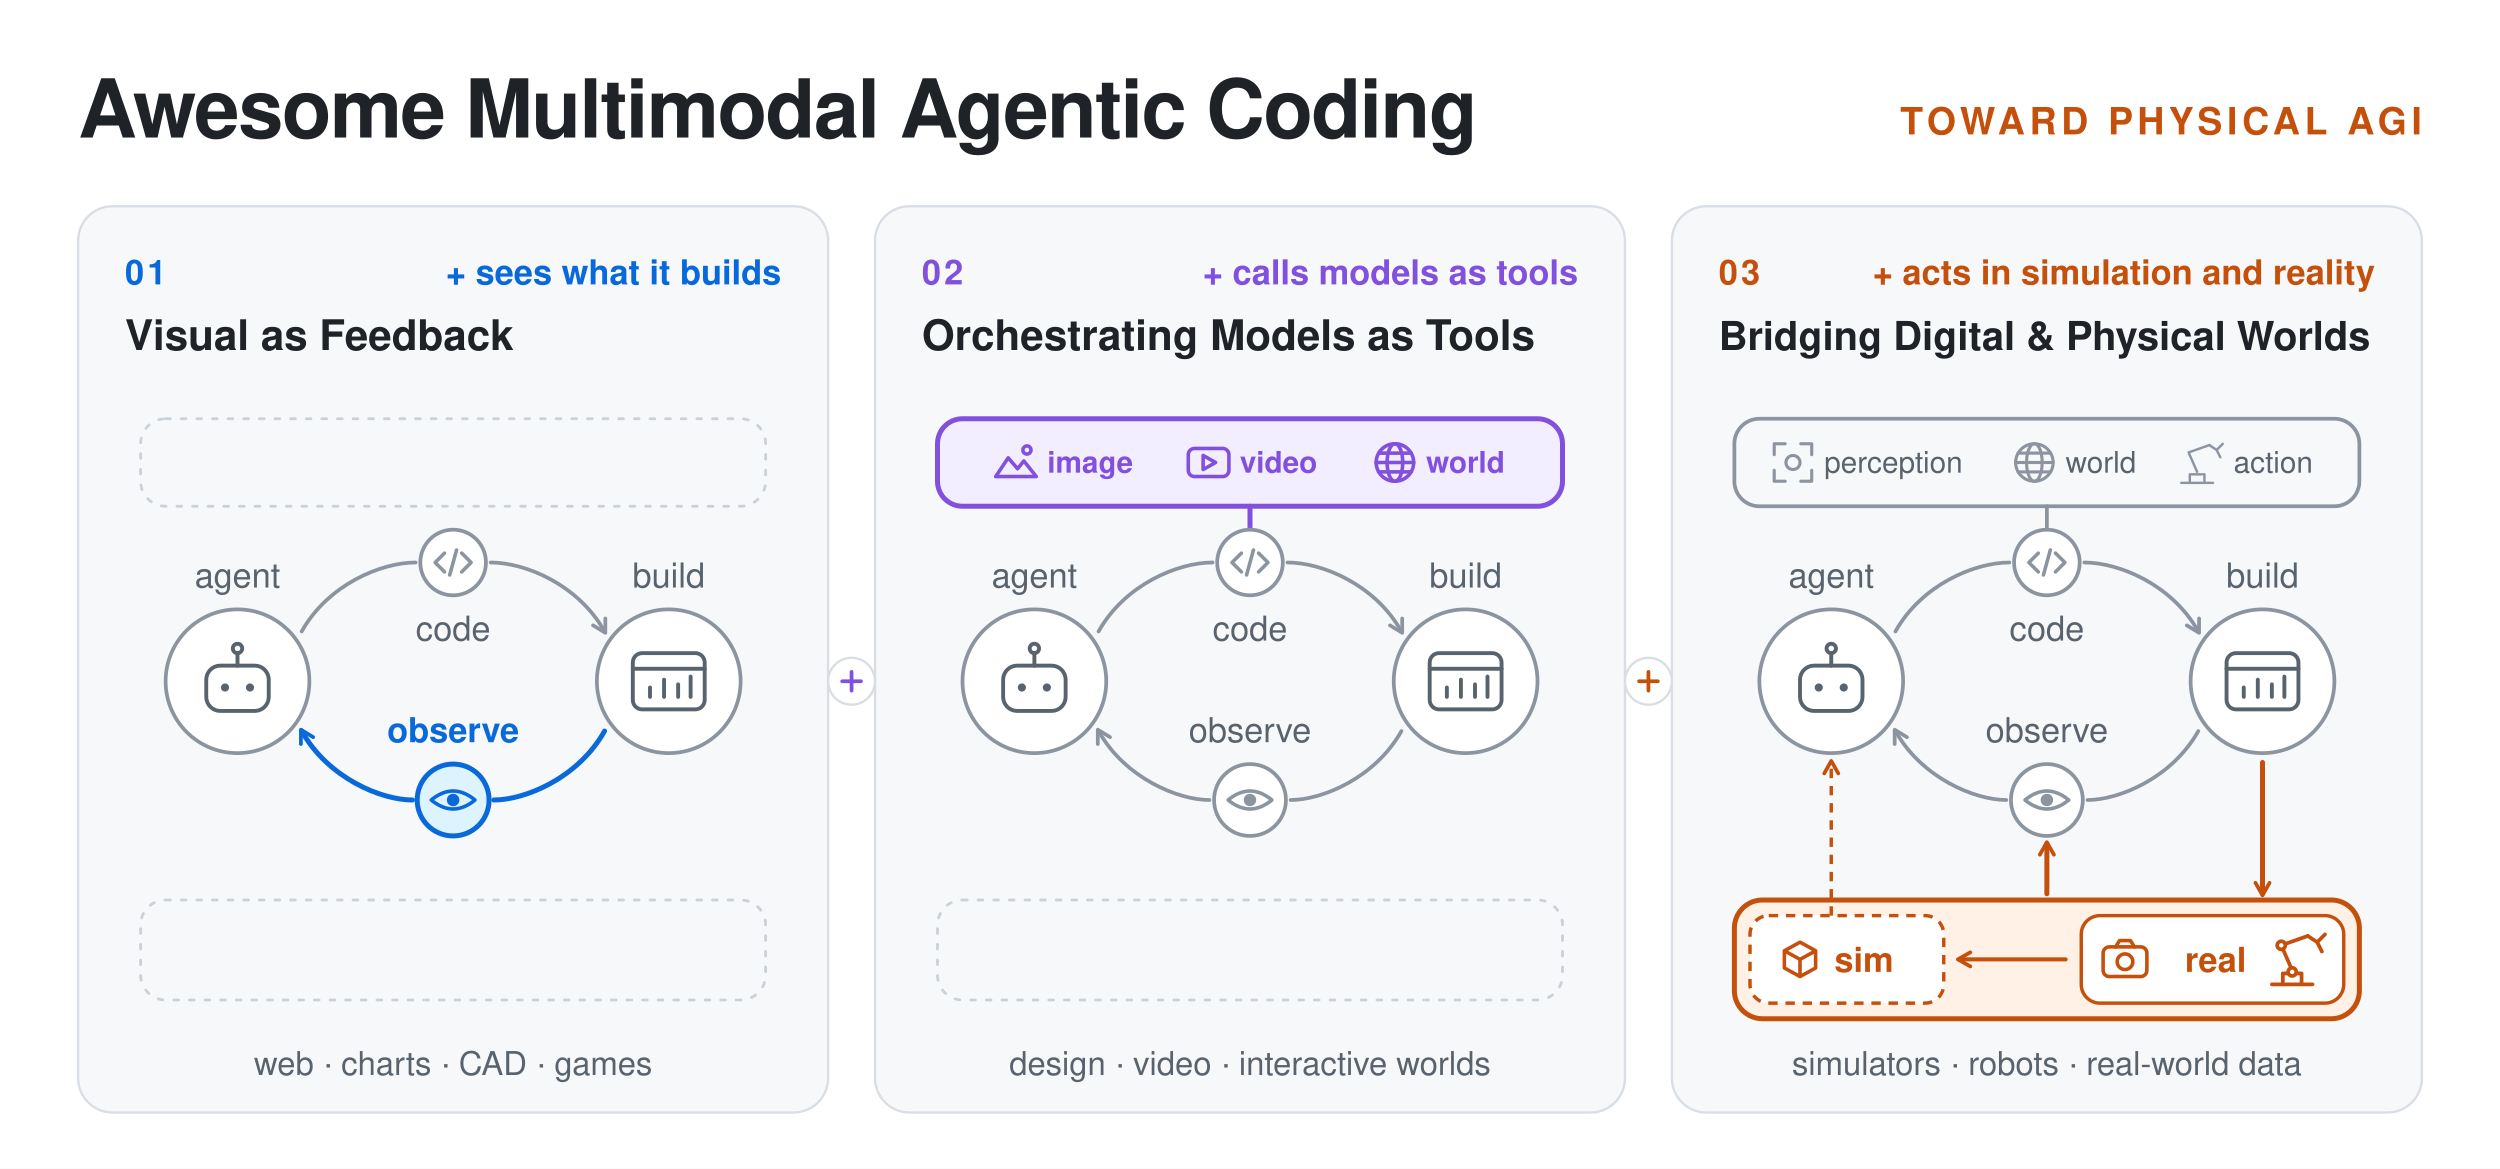
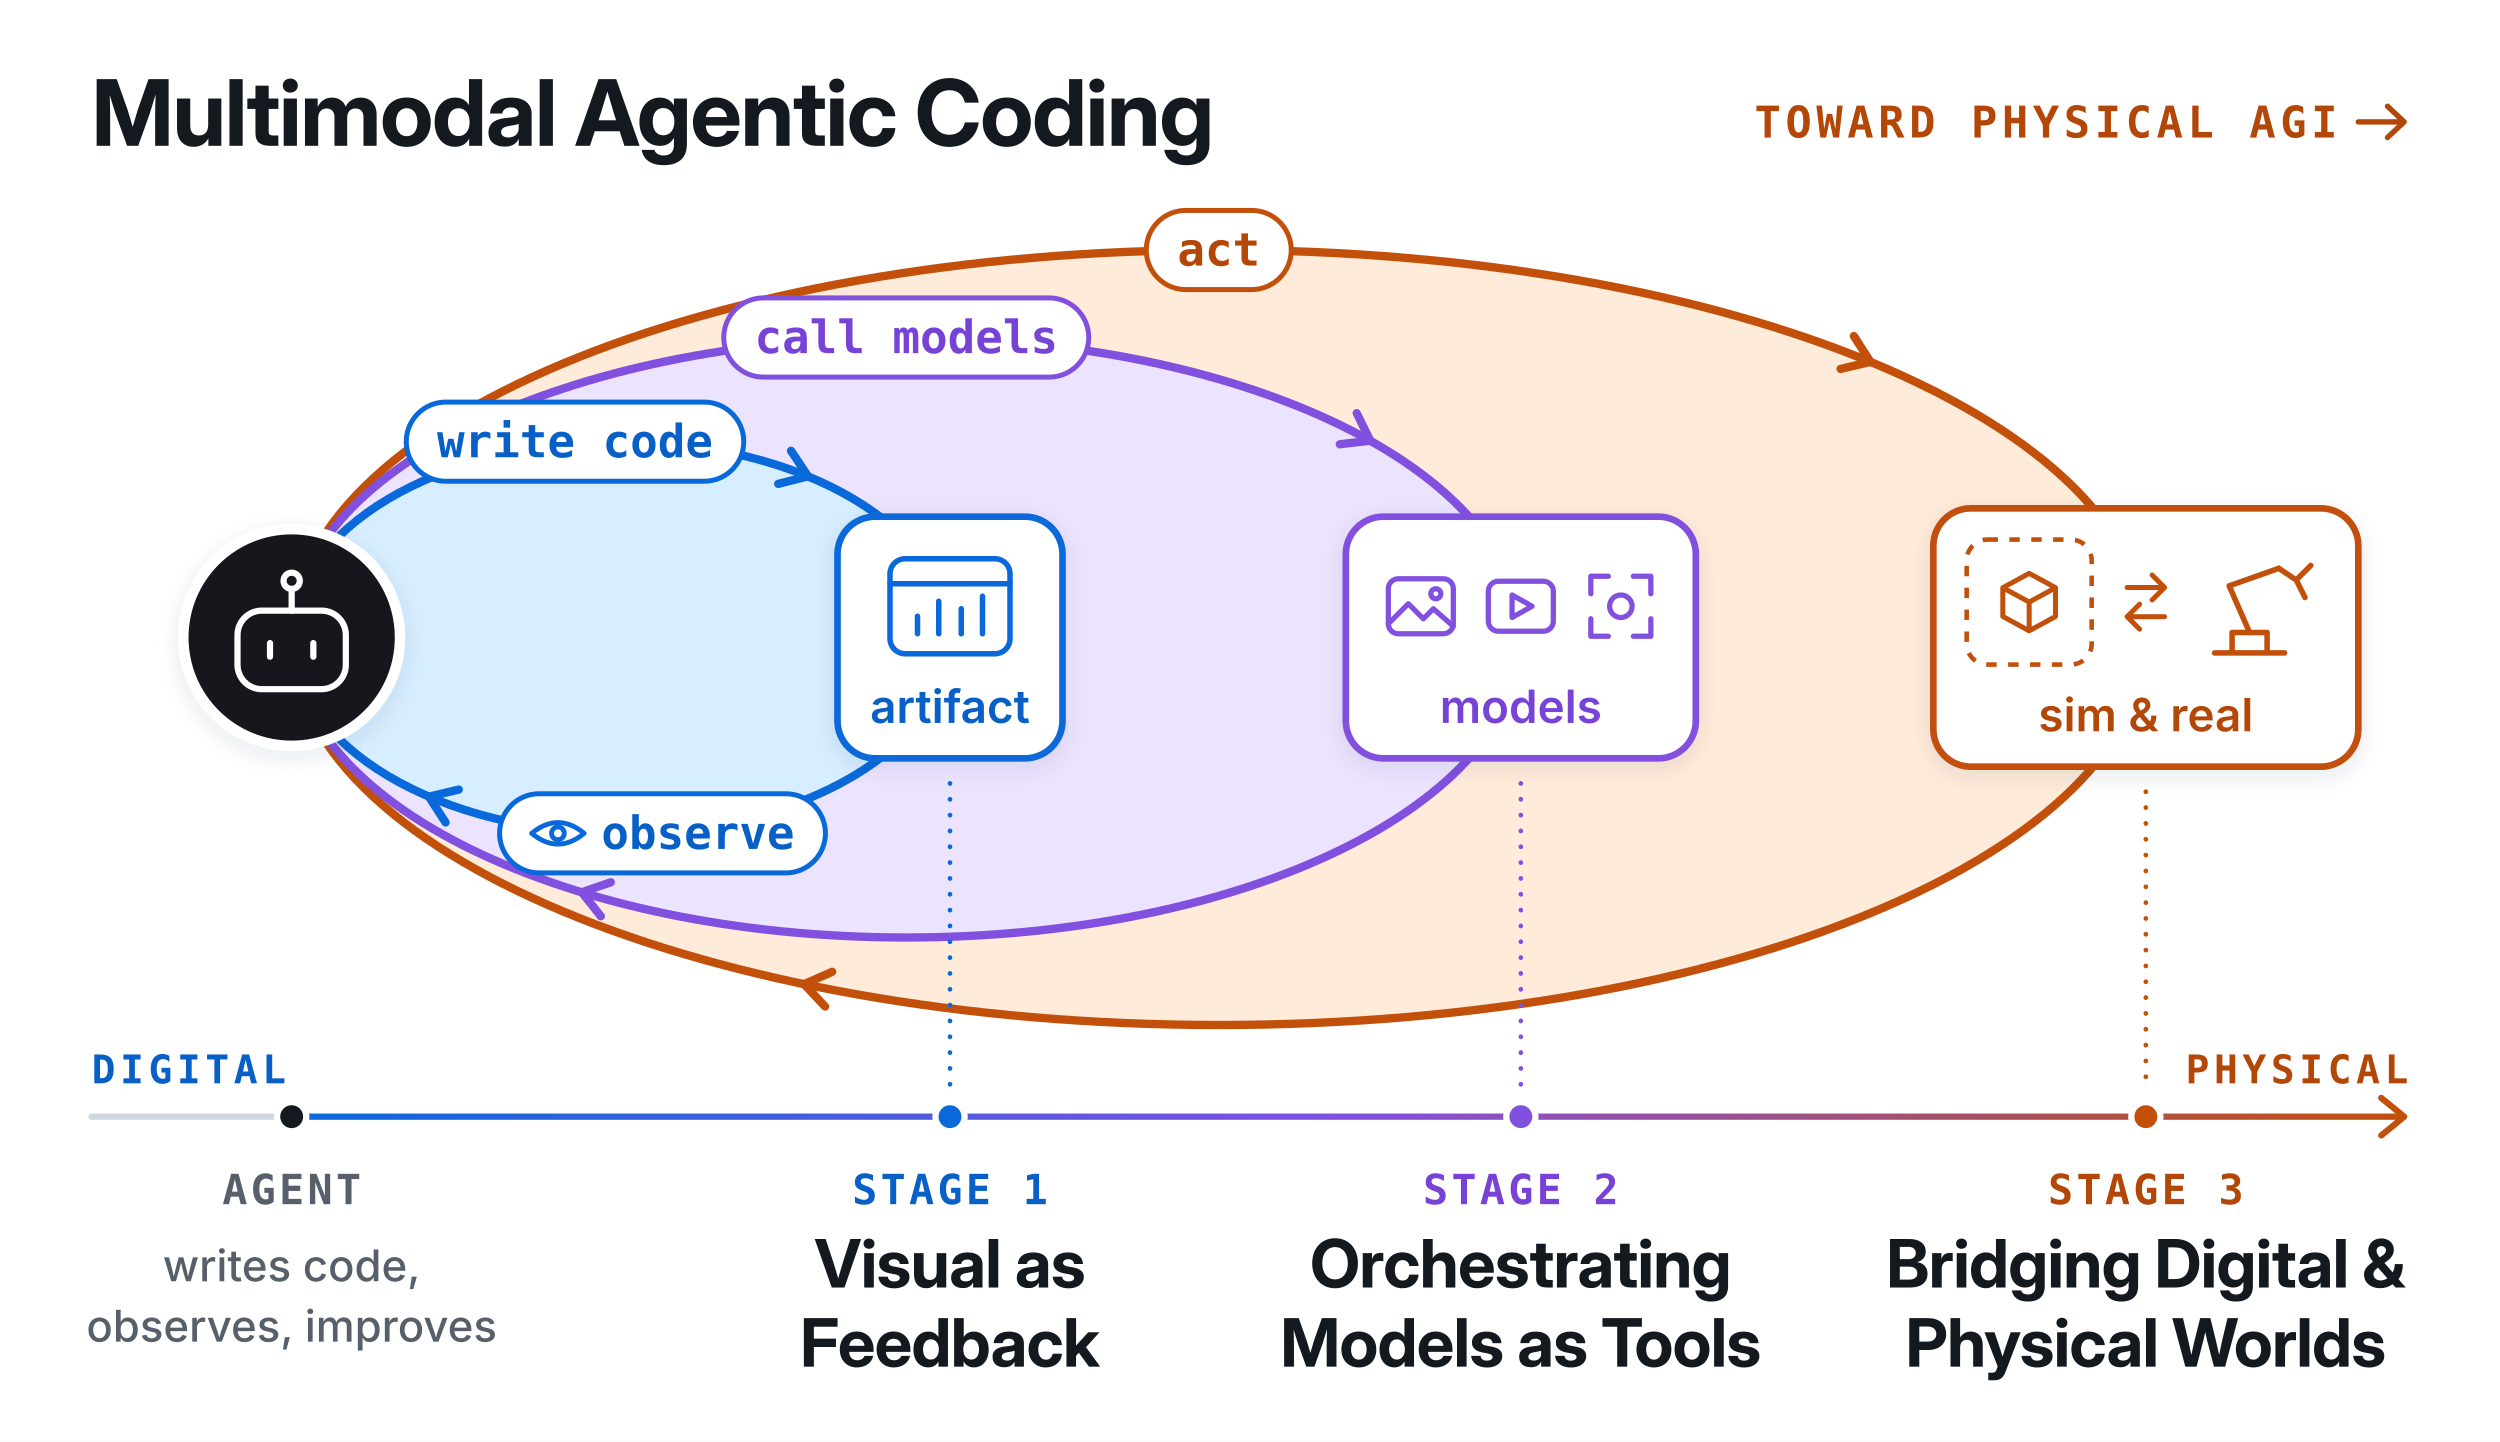
- <svg xmlns="http://www.w3.org/2000/svg" viewBox="0 0 1600 748" width="1600" height="748" role="img" aria-label="Awesome Multimodal Agentic Coding: three cumulative stages — visual as feedback, orchestrating models as tools, bridging digital and physical worlds">
+ <svg xmlns="http://www.w3.org/2000/svg" viewBox="0 0 1200 692" width="1200" height="692" role="img" aria-label="Multimodal agentic coding: one agent loop that grows through three stages, from the digital world to the physical world">
  <defs>
-     <marker id="ah-n" viewBox="0 0 12 12" refX="9" refY="6" markerWidth="12" markerHeight="12" markerUnits="userSpaceOnUse" orient="auto-start-reverse">
-       <path d="M2 1.5 L10 6 L2 10.5" fill="none" stroke="#8C959F" stroke-width="2.4" stroke-linecap="round" stroke-linejoin="round" />
-     </marker>
-     <marker id="ah-0" viewBox="0 0 12 12" refX="9" refY="6" markerWidth="12" markerHeight="12" markerUnits="userSpaceOnUse" orient="auto-start-reverse">
-       <path d="M2 1.5 L10 6 L2 10.5" fill="none" stroke="#0969DA" stroke-width="2.4" stroke-linecap="round" stroke-linejoin="round" />
-     </marker>
-     <marker id="ah-1" viewBox="0 0 12 12" refX="9" refY="6" markerWidth="12" markerHeight="12" markerUnits="userSpaceOnUse" orient="auto-start-reverse">
-       <path d="M2 1.5 L10 6 L2 10.5" fill="none" stroke="#8250DF" stroke-width="2.4" stroke-linecap="round" stroke-linejoin="round" />
-     </marker>
-     <marker id="ah-2" viewBox="0 0 12 12" refX="9" refY="6" markerWidth="12" markerHeight="12" markerUnits="userSpaceOnUse" orient="auto-start-reverse">
-       <path d="M2 1.5 L10 6 L2 10.5" fill="none" stroke="#C4500B" stroke-width="2.4" stroke-linecap="round" stroke-linejoin="round" />
-     </marker>
+     <linearGradient id="axis" gradientUnits="userSpaceOnUse" x1="140" x2="1156">
+       <stop offset="0" stop-color="#0969DA" />
+       <stop offset="0.5" stop-color="#8250DF" />
+       <stop offset="1" stop-color="#C2500A" />
+     </linearGradient>
+     <filter id="lift" x="-30%" y="-30%" width="160%" height="180%">
+       <feDropShadow dx="0" dy="3" stdDeviation="5" flood-color="#1B2A4A" flood-opacity="0.1" />
+     </filter>
  </defs>
-   <rect width="1600" height="748" fill="#FFFFFF" />
-   <text x="50" y="88" font-family="-apple-system, 'Segoe UI', Helvetica, Arial, sans-serif" font-size="52" font-weight="700" fill="#1F2328" letter-spacing="-1">Awesome Multimodal Agentic Coding</text>
-   <text x="1550" y="86" text-anchor="end" font-family="-apple-system, 'Segoe UI', Helvetica, Arial, sans-serif" font-size="24" font-weight="650" fill="#C4500B" letter-spacing="3">TOWARD PHYSICAL AGI</text>
-   <g transform="translate(50 132)">
-     <rect x="0" y="0" width="480" height="580" rx="22" fill="#F6F8FA" stroke="#D8DEE4" stroke-width="1.5" />
-     <text x="30" y="50" font-family="-apple-system, 'Segoe UI', Helvetica, Arial, sans-serif" font-size="22" font-weight="700" fill="#0969DA" letter-spacing="2">01</text>
-     <text x="450" y="50" text-anchor="end" font-family="-apple-system, 'Segoe UI', Helvetica, Arial, sans-serif" font-size="22" font-weight="600" fill="#0969DA">+ sees what it builds</text>
-     <text x="30" y="92" font-family="-apple-system, 'Segoe UI', Helvetica, Arial, sans-serif" font-size="27" font-weight="700" fill="#1F2328">Visual as Feedback</text>
-     <g transform="translate(0 -4)">
-       <rect x="40" y="140" width="400" height="56" rx="16" fill="none" stroke="#C9D1D9" stroke-width="1.8" stroke-dasharray="3 7" stroke-linecap="round" />
-       <rect x="40" y="448" width="400" height="64" rx="16" fill="none" stroke="#C9D1D9" stroke-width="1.8" stroke-dasharray="3 7" stroke-linecap="round" />
-       <path d="M143.08 276.118 C160 246 194 232 216 232" fill="none" stroke="#8C959F" stroke-width="2.4" stroke-linecap="round" stroke-linejoin="round" />
-       <path d="M264 232 C286 232 320 246 336.92 276.118" fill="none" stroke="#8C959F" stroke-width="2.4" stroke-linecap="round" stroke-linejoin="round" marker-end="url(#ah-n)" />
-       <g>
-         <path d="M336.92 339.882 C320 370 286 384 266 384" fill="none" stroke="#0969DA" stroke-width="3.2" stroke-linecap="round" stroke-linejoin="round" />
-         <path d="M214 384 C194 384 160 370 143.08 339.882" fill="none" stroke="#0969DA" stroke-width="3.2" stroke-linecap="round" stroke-linejoin="round" marker-end="url(#ah-0)" />
-         <circle cx="240" cy="384" r="23" fill="#DDF4FF" stroke="#0969DA" stroke-width="3.2" />
-         <g transform="translate(240 384)">
-           <path d="M-14 0 Q0 -11.5 14 0 Q0 11.5 -14 0 Z" fill="none" stroke="#0969DA" stroke-width="2.3" stroke-linecap="round" stroke-linejoin="round" />
-           <circle r="4" fill="#0969DA" />
-         </g>
-       </g>
-       <circle cx="240" cy="232" r="21" fill="#FFFFFF" stroke="#8C959F" stroke-width="2.4" />
-       <g transform="translate(240 232)" fill="none" stroke="#8C959F" stroke-width="2.3" stroke-linecap="round" stroke-linejoin="round">
-         <path d="M-5.5 -6 L-11.5 0 L-5.5 6 M5.5 -6 L11.5 0 L5.5 6 M2.2 -8 L-2.2 8" />
-       </g>
-       <text x="240" y="282" text-anchor="middle" font-family="-apple-system, 'Segoe UI', Helvetica, Arial, sans-serif" font-size="22" fill="#59636E">code</text>
-       <text x="240" y="347" text-anchor="middle" font-family="-apple-system, 'Segoe UI', Helvetica, Arial, sans-serif" font-size="22" font-weight="700" fill="#0969DA">observe</text>
-       <circle cx="102" cy="308" r="46" fill="#FFFFFF" stroke="#8C959F" stroke-width="2.4" />
-       <g transform="translate(102 311)" fill="none" stroke="#59636E" stroke-width="2.5" stroke-linecap="round" stroke-linejoin="round">
-         <rect x="-20" y="-13" width="40" height="29" rx="9" />
-         <path d="M0 -13 V-21" />
-         <circle cx="0" cy="-24" r="3" />
-         <circle cx="-8" cy="1" r="2.6" fill="#59636E" stroke="none" />
-         <circle cx="8" cy="1" r="2.6" fill="#59636E" stroke="none" />
-       </g>
-       <text x="102" y="248" text-anchor="middle" font-family="-apple-system, 'Segoe UI', Helvetica, Arial, sans-serif" font-size="22" fill="#59636E">agent</text>
-       <circle cx="378" cy="308" r="46" fill="#FFFFFF" stroke="#8C959F" stroke-width="2.4" />
-       <g transform="translate(378 308)" fill="none" stroke="#59636E" stroke-width="2.5" stroke-linecap="round" stroke-linejoin="round">
-         <rect x="-23" y="-18" width="46" height="36" rx="6" />
-         <path d="M-23 -8 H23" />
-         <path d="M-12 10 V4 M-3 10 V-1 M6 10 V2 M14 10 V-3" />
-       </g>
-       <text x="378" y="248" text-anchor="middle" font-family="-apple-system, 'Segoe UI', Helvetica, Arial, sans-serif" font-size="22" fill="#59636E">build</text>
-     </g>
-     <text x="240" y="556" text-anchor="middle" font-family="-apple-system, 'Segoe UI', Helvetica, Arial, sans-serif" font-size="21" fill="#59636E">web · charts · CAD · games</text>
+   <rect width="1200" height="692" fill="#FFFFFF" />
+   <text x="44" y="70" font-family="'Inter Display', Inter, -apple-system, 'Segoe UI', Helvetica, Arial, sans-serif" font-size="44" font-weight="700" fill="#14181F" text-anchor="start" letter-spacing="-0.6">Multimodal Agentic Coding</text>
+   <text x="1122" y="66" font-family="'JetBrains Mono', ui-monospace, SFMono-Regular, Menlo, Consolas, monospace" font-size="21" font-weight="700" fill="#B34707" text-anchor="end" letter-spacing="2.2">TOWARD PHYSICAL AGI</text>
+   <path d="M1132 58.500 H1154 M1146 51 L1154 58.500 L1146 66" fill="none" stroke="#B34707" stroke-width="2.6" stroke-linecap="round" stroke-linejoin="round" />
+   <ellipse cx="585" cy="306" rx="445" ry="186" fill="#FFEBD9" stroke="#C2500A" stroke-width="4" />
+   <ellipse cx="435" cy="306" rx="295" ry="144" fill="#ECE4FF" stroke="#8250DF" stroke-width="4" />
+   <ellipse cx="298" cy="306" rx="158" ry="94" fill="#D6EEFF" stroke="#0969DA" stroke-width="4" />
+   <path d="M456 376 V524" stroke="#0969DA" stroke-width="2.200" stroke-dasharray="0.100 7.500" stroke-linecap="round" />
+   <path d="M730 376 V524" stroke="#8250DF" stroke-width="2.200" stroke-dasharray="0.100 7.500" stroke-linecap="round" />
+   <path d="M1030 380 V524" stroke="#C2500A" stroke-width="2.200" stroke-dasharray="0.100 7.500" stroke-linecap="round" />
+   <g transform="translate(384.1 227.2) rotate(21.1)">
+     <path d="M-8 -8.500 L4 0 L-8 8.500" fill="none" stroke="#0969DA" stroke-width="4" stroke-linecap="round" stroke-linejoin="round" />
  </g>
-   <g transform="translate(560 132)">
-     <rect x="0" y="0" width="480" height="580" rx="22" fill="#F6F8FA" stroke="#D8DEE4" stroke-width="1.5" />
-     <text x="30" y="50" font-family="-apple-system, 'Segoe UI', Helvetica, Arial, sans-serif" font-size="22" font-weight="700" fill="#8250DF" letter-spacing="2">02</text>
-     <text x="450" y="50" text-anchor="end" font-family="-apple-system, 'Segoe UI', Helvetica, Arial, sans-serif" font-size="22" font-weight="600" fill="#8250DF">+ calls models as tools</text>
-     <text x="30" y="92" font-family="-apple-system, 'Segoe UI', Helvetica, Arial, sans-serif" font-size="27" font-weight="700" fill="#1F2328">Orchestrating Models as Tools</text>
-     <g transform="translate(0 -4)">
-       <rect x="40" y="448" width="400" height="64" rx="16" fill="none" stroke="#C9D1D9" stroke-width="1.8" stroke-dasharray="3 7" stroke-linecap="round" />
-       <g>
-         <rect x="40" y="140" width="400" height="56" rx="16" fill="#F3EEFF" stroke="#8250DF" stroke-width="3.2" />
-         <line x1="240" y1="196" x2="240" y2="211" stroke="#8250DF" stroke-width="3.2" stroke-linecap="round" />
-         <g transform="translate(90.25 168)" fill="none" stroke="#8250DF" stroke-width="2.3" stroke-linecap="round" stroke-linejoin="round">
-           <path d="M-13 9 L-5 -3 L1 4 L5 -1 L13 9 Z" />
-           <circle cx="7" cy="-8" r="2.6" />
-         </g>
-         <text x="110.25" y="174.5" font-family="-apple-system, 'Segoe UI', Helvetica, Arial, sans-serif" font-size="19" font-weight="600" fill="#8250DF">image</text>
-         <g transform="translate(213.5 168)" fill="none" stroke="#8250DF" stroke-width="2.3" stroke-linecap="round" stroke-linejoin="round">
-           <rect x="-13" y="-9" width="26" height="18" rx="4" />
-           <path d="M-3.5 -4.5 L4.5 0 L-3.5 4.5 Z" />
-         </g>
-         <text x="233.5" y="174.5" font-family="-apple-system, 'Segoe UI', Helvetica, Arial, sans-serif" font-size="19" font-weight="600" fill="#8250DF">video</text>
-         <g transform="translate(332.75 168)" fill="none" stroke="#8250DF" stroke-width="2.3" stroke-linecap="round" stroke-linejoin="round">
-           <circle r="12" />
-           <ellipse rx="5" ry="12" />
-           <path d="M-12 0 H12 M-10.4 -6 H10.4 M-10.4 6 H10.4" />
-         </g>
-         <text x="352.75" y="174.5" font-family="-apple-system, 'Segoe UI', Helvetica, Arial, sans-serif" font-size="19" font-weight="600" fill="#8250DF">world</text>
-       </g>
-       <path d="M143.08 276.118 C160 246 194 232 216 232" fill="none" stroke="#8C959F" stroke-width="2.4" stroke-linecap="round" stroke-linejoin="round" />
-       <path d="M264 232 C286 232 320 246 336.92 276.118" fill="none" stroke="#8C959F" stroke-width="2.4" stroke-linecap="round" stroke-linejoin="round" marker-end="url(#ah-n)" />
-       <g>
-         <path d="M336.92 339.882 C320 370 286 384 266 384" fill="none" stroke="#8C959F" stroke-width="2.4" stroke-linecap="round" stroke-linejoin="round" />
-         <path d="M214 384 C194 384 160 370 143.08 339.882" fill="none" stroke="#8C959F" stroke-width="2.4" stroke-linecap="round" stroke-linejoin="round" marker-end="url(#ah-n)" />
-         <circle cx="240" cy="384" r="23" fill="#FFFFFF" stroke="#8C959F" stroke-width="2.4" />
-         <g transform="translate(240 384)">
-           <path d="M-14 0 Q0 -11.5 14 0 Q0 11.5 -14 0 Z" fill="none" stroke="#8C959F" stroke-width="2.3" stroke-linecap="round" stroke-linejoin="round" />
-           <circle r="4" fill="#8C959F" />
-         </g>
-       </g>
-       <circle cx="240" cy="232" r="21" fill="#FFFFFF" stroke="#8C959F" stroke-width="2.4" />
-       <g transform="translate(240 232)" fill="none" stroke="#8C959F" stroke-width="2.3" stroke-linecap="round" stroke-linejoin="round">
-         <path d="M-5.5 -6 L-11.5 0 L-5.5 6 M5.5 -6 L11.5 0 L5.5 6 M2.2 -8 L-2.2 8" />
-       </g>
-       <text x="240" y="282" text-anchor="middle" font-family="-apple-system, 'Segoe UI', Helvetica, Arial, sans-serif" font-size="22" fill="#59636E">code</text>
-       <text x="240" y="347" text-anchor="middle" font-family="-apple-system, 'Segoe UI', Helvetica, Arial, sans-serif" font-size="22" font-weight="400" fill="#59636E">observe</text>
-       <circle cx="102" cy="308" r="46" fill="#FFFFFF" stroke="#8C959F" stroke-width="2.4" />
-       <g transform="translate(102 311)" fill="none" stroke="#59636E" stroke-width="2.5" stroke-linecap="round" stroke-linejoin="round">
-         <rect x="-20" y="-13" width="40" height="29" rx="9" />
-         <path d="M0 -13 V-21" />
-         <circle cx="0" cy="-24" r="3" />
-         <circle cx="-8" cy="1" r="2.6" fill="#59636E" stroke="none" />
-         <circle cx="8" cy="1" r="2.6" fill="#59636E" stroke="none" />
-       </g>
-       <text x="102" y="248" text-anchor="middle" font-family="-apple-system, 'Segoe UI', Helvetica, Arial, sans-serif" font-size="22" fill="#59636E">agent</text>
-       <circle cx="378" cy="308" r="46" fill="#FFFFFF" stroke="#8C959F" stroke-width="2.4" />
-       <g transform="translate(378 308)" fill="none" stroke="#59636E" stroke-width="2.5" stroke-linecap="round" stroke-linejoin="round">
-         <rect x="-23" y="-18" width="46" height="36" rx="6" />
-         <path d="M-23 -8 H23" />
-         <path d="M-12 10 V4 M-3 10 V-1 M6 10 V2 M14 10 V-3" />
-       </g>
-       <text x="378" y="248" text-anchor="middle" font-family="-apple-system, 'Segoe UI', Helvetica, Arial, sans-serif" font-size="22" fill="#59636E">build</text>
-     </g>
-     <text x="240" y="556" text-anchor="middle" font-family="-apple-system, 'Segoe UI', Helvetica, Arial, sans-serif" font-size="21" fill="#59636E">design · video · interactive worlds</text>
+   <g transform="translate(209.6 383.9) rotate(-158.1)">
+     <path d="M-8 -8.500 L4 0 L-8 8.500" fill="none" stroke="#0969DA" stroke-width="4" stroke-linecap="round" stroke-linejoin="round" />
  </g>
-   <g transform="translate(1070 132)">
-     <rect x="0" y="0" width="480" height="580" rx="22" fill="#F6F8FA" stroke="#D8DEE4" stroke-width="1.5" />
-     <text x="30" y="50" font-family="-apple-system, 'Segoe UI', Helvetica, Arial, sans-serif" font-size="22" font-weight="700" fill="#C4500B" letter-spacing="2">03</text>
-     <text x="450" y="50" text-anchor="end" font-family="-apple-system, 'Segoe UI', Helvetica, Arial, sans-serif" font-size="22" font-weight="600" fill="#C4500B">+ acts in simulation and reality</text>
-     <text x="30" y="92" font-family="-apple-system, 'Segoe UI', Helvetica, Arial, sans-serif" font-size="25.5" font-weight="700" fill="#1F2328">Bridging Digital &amp; Physical Worlds</text>
-     <g transform="translate(0 -4)">
-       <g>
-         <rect x="40" y="140" width="400" height="56" rx="16" fill="none" stroke="#8C959F" stroke-width="2.4" />
-         <line x1="240" y1="196" x2="240" y2="211" stroke="#8C959F" stroke-width="2.4" stroke-linecap="round" />
-         <g transform="translate(77.5 168)" fill="none" stroke="#8C959F" stroke-width="2" stroke-linecap="round" stroke-linejoin="round">
-           <path d="M-12 -5 V-12 H-5 M5 -12 H12 V-5 M12 5 V12 H5 M-5 12 H-12 V5" />
-           <circle r="4.5" />
-         </g>
-         <text x="97.5" y="174.5" font-family="-apple-system, 'Segoe UI', Helvetica, Arial, sans-serif" font-size="19" font-weight="500" fill="#59636E">perception</text>
-         <g transform="translate(232 168)" fill="none" stroke="#8C959F" stroke-width="2" stroke-linecap="round" stroke-linejoin="round">
-           <circle r="12" />
-           <ellipse rx="5" ry="12" />
-           <path d="M-12 0 H12 M-10.4 -6 H10.4 M-10.4 6 H10.4" />
-         </g>
-         <text x="252" y="174.5" font-family="-apple-system, 'Segoe UI', Helvetica, Arial, sans-serif" font-size="19" font-weight="500" fill="#59636E">world</text>
-         <g transform="translate(339.5 168)" fill="none" stroke="#8C959F" stroke-width="2" stroke-linecap="round" stroke-linejoin="round">
-           <g transform="translate(-1 -1) scale(0.78)">
-             <path d="M-16 18 H10 M-9 18 V11 H3 V18" />
-             <path d="M-3 9 L-10 -7 L7 -13" />
-             <path d="M7 -13 L13 -9 M13 -9 L18 -14 M13 -9 L16 -3" />
-           </g>
-         </g>
-         <text x="359.5" y="174.5" font-family="-apple-system, 'Segoe UI', Helvetica, Arial, sans-serif" font-size="19" font-weight="500" fill="#59636E">action</text>
-       </g>
-       <g>
-         <line x1="378" y1="360" x2="378" y2="444" stroke="#C4500B" stroke-width="3.2" stroke-linecap="round" marker-end="url(#ah-2)" />
-         <line x1="240" y1="444" x2="240" y2="412" stroke="#C4500B" stroke-width="3.2" stroke-linecap="round" marker-end="url(#ah-2)" />
-         <rect x="40" y="448" width="400" height="76" rx="18" fill="#FFF1E5" stroke="#C4500B" stroke-width="3.2" />
-         <rect x="50" y="458" width="124" height="56" rx="12" fill="#FFFFFF" stroke="#C4500B" stroke-width="2.2" stroke-dasharray="6 5" />
-         <g transform="translate(82 486)" fill="none" stroke="#C4500B" stroke-width="2.3" stroke-linecap="round" stroke-linejoin="round">
-           <path d="M0 -11 L10 -5.5 V5.5 L0 11 L-10 5.5 V-5.5 Z M0 0 V11 M0 0 L10 -5.5 M0 0 L-10 -5.5" />
-         </g>
-         <text x="104" y="494" font-family="-apple-system, 'Segoe UI', Helvetica, Arial, sans-serif" font-size="22" font-weight="650" fill="#C4500B">sim</text>
-         <rect x="262" y="458" width="168" height="56" rx="12" fill="#FFFFFF" stroke="#C4500B" stroke-width="2.2" />
-         <g transform="translate(290 486)" fill="none" stroke="#C4500B" stroke-width="2.3" stroke-linecap="round" stroke-linejoin="round">
-           <rect x="-14" y="-8" width="28" height="19" rx="4" />
-           <path d="M-6 -8 L-3.5 -12 H3.5 L6 -8" />
-           <circle cy="1.5" r="5" />
-         </g>
-         <text x="348" y="494" text-anchor="middle" font-family="-apple-system, 'Segoe UI', Helvetica, Arial, sans-serif" font-size="22" font-weight="650" fill="#C4500B">real</text>
-         <g transform="translate(400 484)" fill="none" stroke="#C4500B" stroke-width="2.4" stroke-linecap="round" stroke-linejoin="round">
-           <path d="M-16 18 H10 M-9 18 V11 H3 V18" />
-           <path d="M-3 9 L-10 -7 L7 -13" />
-           <path d="M7 -13 L13 -9 M13 -9 L18 -14 M13 -9 L16 -3" />
-           <circle cx="-3" cy="10" r="2.6" fill="#FFFFFF" />
-           <circle cx="-10" cy="-7" r="2.6" fill="#FFFFFF" />
-         </g>
-         <line x1="252" y1="486" x2="184" y2="486" stroke="#C4500B" stroke-width="2.6" stroke-linecap="round" marker-end="url(#ah-2)" />
-         <line x1="102" y1="458" x2="102" y2="360" stroke="#C4500B" stroke-width="2.2" stroke-dasharray="6 5" marker-end="url(#ah-2)" />
-       </g>
-       <path d="M143.08 276.118 C160 246 194 232 216 232" fill="none" stroke="#8C959F" stroke-width="2.4" stroke-linecap="round" stroke-linejoin="round" />
-       <path d="M264 232 C286 232 320 246 336.92 276.118" fill="none" stroke="#8C959F" stroke-width="2.4" stroke-linecap="round" stroke-linejoin="round" marker-end="url(#ah-n)" />
-       <g>
-         <path d="M336.92 339.882 C320 370 286 384 266 384" fill="none" stroke="#8C959F" stroke-width="2.4" stroke-linecap="round" stroke-linejoin="round" />
-         <path d="M214 384 C194 384 160 370 143.08 339.882" fill="none" stroke="#8C959F" stroke-width="2.4" stroke-linecap="round" stroke-linejoin="round" marker-end="url(#ah-n)" />
-         <circle cx="240" cy="384" r="23" fill="#FFFFFF" stroke="#8C959F" stroke-width="2.4" />
-         <g transform="translate(240 384)">
-           <path d="M-14 0 Q0 -11.5 14 0 Q0 11.5 -14 0 Z" fill="none" stroke="#8C959F" stroke-width="2.3" stroke-linecap="round" stroke-linejoin="round" />
-           <circle r="4" fill="#8C959F" />
-         </g>
-       </g>
-       <circle cx="240" cy="232" r="21" fill="#FFFFFF" stroke="#8C959F" stroke-width="2.4" />
-       <g transform="translate(240 232)" fill="none" stroke="#8C959F" stroke-width="2.3" stroke-linecap="round" stroke-linejoin="round">
-         <path d="M-5.5 -6 L-11.5 0 L-5.5 6 M5.5 -6 L11.5 0 L5.5 6 M2.2 -8 L-2.2 8" />
-       </g>
-       <text x="240" y="282" text-anchor="middle" font-family="-apple-system, 'Segoe UI', Helvetica, Arial, sans-serif" font-size="22" fill="#59636E">code</text>
-       <text x="240" y="347" text-anchor="middle" font-family="-apple-system, 'Segoe UI', Helvetica, Arial, sans-serif" font-size="22" font-weight="400" fill="#59636E">observe</text>
-       <circle cx="102" cy="308" r="46" fill="#FFFFFF" stroke="#8C959F" stroke-width="2.4" />
-       <g transform="translate(102 311)" fill="none" stroke="#59636E" stroke-width="2.5" stroke-linecap="round" stroke-linejoin="round">
-         <rect x="-20" y="-13" width="40" height="29" rx="9" />
-         <path d="M0 -13 V-21" />
-         <circle cx="0" cy="-24" r="3" />
-         <circle cx="-8" cy="1" r="2.6" fill="#59636E" stroke="none" />
-         <circle cx="8" cy="1" r="2.6" fill="#59636E" stroke="none" />
-       </g>
-       <text x="102" y="248" text-anchor="middle" font-family="-apple-system, 'Segoe UI', Helvetica, Arial, sans-serif" font-size="22" fill="#59636E">agent</text>
-       <circle cx="378" cy="308" r="46" fill="#FFFFFF" stroke="#8C959F" stroke-width="2.4" />
-       <g transform="translate(378 308)" fill="none" stroke="#59636E" stroke-width="2.5" stroke-linecap="round" stroke-linejoin="round">
-         <rect x="-23" y="-18" width="46" height="36" rx="6" />
-         <path d="M-23 -8 H23" />
-         <path d="M-12 10 V4 M-3 10 V-1 M6 10 V2 M14 10 V-3" />
-       </g>
-       <text x="378" y="248" text-anchor="middle" font-family="-apple-system, 'Segoe UI', Helvetica, Arial, sans-serif" font-size="22" fill="#59636E">build</text>
-     </g>
-     <text x="240" y="556" text-anchor="middle" font-family="-apple-system, 'Segoe UI', Helvetica, Arial, sans-serif" font-size="21" fill="#59636E">simulators · robots · real-world data</text>
+   <rect x="195" y="193" width="162" height="38" rx="19" fill="#FFFFFF" stroke="#0969DA" stroke-width="2.4" />
+   <text x="276" y="219.5" font-family="'JetBrains Mono', ui-monospace, SFMono-Regular, Menlo, Consolas, monospace" font-size="22" font-weight="700" fill="#0860C7" text-anchor="middle">write code</text>
+   <g transform="translate(654.2 209.6) rotate(28.5)">
+     <path d="M-8 -8.500 L4 0 L-8 8.500" fill="none" stroke="#8250DF" stroke-width="4" stroke-linecap="round" stroke-linejoin="round" />
  </g>
-   <circle cx="545" cy="436" r="15" fill="#FFFFFF" stroke="#D8DEE4" stroke-width="1.5" />
-   <path d="M539 436 H551 M545 430 V442" fill="none" stroke="#8250DF" stroke-width="2.4" stroke-linecap="round" stroke-linejoin="round" />
-   <circle cx="1055" cy="436" r="15" fill="#FFFFFF" stroke="#D8DEE4" stroke-width="1.5" />
-   <path d="M1049 436 H1061 M1055 430 V442" fill="none" stroke="#C4500B" stroke-width="2.4" stroke-linecap="round" stroke-linejoin="round" />
+   <g transform="translate(283.1 429.4) rotate(-163.7)">
+     <path d="M-8 -8.500 L4 0 L-8 8.500" fill="none" stroke="#8250DF" stroke-width="4" stroke-linecap="round" stroke-linejoin="round" />
+   </g>
+   <rect x="347.4" y="143" width="175.2" height="38" rx="19" fill="#FFFFFF" stroke="#8250DF" stroke-width="2.4" />
+   <text x="435" y="169.5" font-family="'JetBrains Mono', ui-monospace, SFMono-Regular, Menlo, Consolas, monospace" font-size="22" font-weight="700" fill="#7743D6" text-anchor="middle">call models</text>
+   <g transform="translate(894.1 172.2) rotate(22.0)">
+     <path d="M-8 -8.500 L4 0 L-8 8.500" fill="none" stroke="#C2500A" stroke-width="4" stroke-linecap="round" stroke-linejoin="round" />
+   </g>
+   <g transform="translate(389.9 473.2) rotate(-168.5)">
+     <path d="M-8 -8.500 L4 0 L-8 8.500" fill="none" stroke="#C2500A" stroke-width="4" stroke-linecap="round" stroke-linejoin="round" />
+   </g>
+   <rect x="550.2" y="101" width="69.6" height="38" rx="19" fill="#FFFFFF" stroke="#C2500A" stroke-width="2.4" />
+   <text x="585" y="127.5" font-family="'JetBrains Mono', ui-monospace, SFMono-Regular, Menlo, Consolas, monospace" font-size="22" font-weight="700" fill="#B34707" text-anchor="middle">act</text>
+   <rect x="239.8" y="381" width="156.4" height="38" rx="19" fill="#FFFFFF" stroke="#0969DA" stroke-width="2.4" />
+   <g transform="translate(267.8 400) scale(0.9)" fill="none" stroke="#0969DA" stroke-width="2.6" stroke-linecap="round" stroke-linejoin="round">
+     <path d="M-14 0 Q0 -11.5 14 0 Q0 11.5 -14 0 Z" />
+     <circle r="3.4" />
+   </g>
+   <text x="335" y="407.5" font-family="'JetBrains Mono', ui-monospace, SFMono-Regular, Menlo, Consolas, monospace" font-size="22" font-weight="700" fill="#0860C7" text-anchor="middle">observe</text>
+   <circle cx="140" cy="306" r="52" fill="#14181F" stroke="#FFFFFF" stroke-width="5" filter="url(#lift)" />
+   <g transform="translate(140 310) scale(1.3)" fill="none" stroke="#FFFFFF" stroke-width="2.3" stroke-linecap="round" stroke-linejoin="round">
+     <rect x="-20" y="-13" width="40" height="29" rx="9" />
+     <path d="M0 -13 V-21" />
+     <circle cx="0" cy="-24" r="3" />
+     <path d="M-8 -1 V4 M8 -1 V4" />
+   </g>
+   <rect x="402" y="248" width="108" height="116" rx="18" fill="#FFFFFF" stroke="#0969DA" stroke-width="3.200" filter="url(#lift)" />
+   <text x="456" y="347" font-family="Inter, -apple-system, 'Segoe UI', Helvetica, Arial, sans-serif" font-size="22" font-weight="600" fill="#0860C7" text-anchor="middle">artifact</text>
+   <rect x="646" y="248" width="168" height="116" rx="18" fill="#FFFFFF" stroke="#8250DF" stroke-width="3.200" filter="url(#lift)" />
+   <text x="730" y="347" font-family="Inter, -apple-system, 'Segoe UI', Helvetica, Arial, sans-serif" font-size="22" font-weight="600" fill="#7743D6" text-anchor="middle">models</text>
+   <rect x="928" y="244" width="204" height="124" rx="18" fill="#FFFFFF" stroke="#C2500A" stroke-width="3.200" filter="url(#lift)" />
+   <text x="1030" y="351" font-family="Inter, -apple-system, 'Segoe UI', Helvetica, Arial, sans-serif" font-size="22" font-weight="600" fill="#B34707" text-anchor="middle">sim &amp; real</text>
+   <g transform="translate(456 291) scale(1.2)" fill="none" stroke="#0969DA" stroke-width="2.2" stroke-linecap="round" stroke-linejoin="round">
+     <rect x="-24" y="-19" width="48" height="38" rx="6" />
+     <path d="M-24 -9 H24" />
+     <path d="M-13 11 V4 M-4.5 11 V-2 M4.5 11 V1 M13 11 V-4" />
+   </g>
+   <g transform="translate(682 291) scale(1.2)" fill="none" stroke="#8250DF" stroke-width="2.1" stroke-linecap="round" stroke-linejoin="round">
+     <rect x="-13" y="-11" width="26" height="22" rx="4" />
+     <path d="M-13 7 L-5 -1 L1 5 L5 1 L13 8" />
+     <circle cx="6" cy="-5" r="2" />
+   </g>
+   <g transform="translate(730 291) scale(1.2)" fill="none" stroke="#8250DF" stroke-width="2.1" stroke-linecap="round" stroke-linejoin="round">
+     <rect x="-13" y="-10" width="26" height="20" rx="4" />
+     <path d="M-3.5 -4.5 L4.5 0 L-3.5 4.5 Z" />
+   </g>
+   <g transform="translate(778 291) scale(1.2)" fill="none" stroke="#8250DF" stroke-width="2.1" stroke-linecap="round" stroke-linejoin="round">
+     <path d="M-12 -5 V-12 H-5 M5 -12 H12 V-5 M12 5 V12 H5 M-5 12 H-12 V5" />
+     <circle r="4.5" />
+   </g>
+   <rect x="944" y="259" width="60" height="60" rx="10" fill="none" stroke="#C2500A" stroke-width="2.200" stroke-dasharray="5 5.500" />
+   <g transform="translate(974 289) scale(1.15)" fill="none" stroke="#C2500A" stroke-width="2.1" stroke-linecap="round" stroke-linejoin="round">
+     <path d="M0 -12 L11 -6 V6 L0 12 L-11 6 V-6 Z M0 0 V12 M0 0 L11 -6 M0 0 L-11 -6" />
+   </g>
+   <path d="M1021 282 H1039 M1033 276 L1039 282 L1033 288" fill="none" stroke="#C2500A" stroke-width="2.4" stroke-linecap="round" stroke-linejoin="round" />
+   <path d="M1039 296 H1021 M1027 290 L1021 296 L1027 302" fill="none" stroke="#C2500A" stroke-width="2.4" stroke-linecap="round" stroke-linejoin="round" />
+   <g transform="translate(1084 291) scale(1.4)" fill="none" stroke="#C2500A" stroke-width="1.9" stroke-linecap="round" stroke-linejoin="round">
+     <path d="M-15 16 H9 M-9 16 V9 H3 V16" />
+     <path d="M-3 9 L-10 -7 L7 -13" />
+     <path d="M7 -13 L13 -9 M13 -9 L18 -14 M13 -9 L16 -3" />
+   </g>
+   <path d="M44 536 H140" stroke="#D0D7DE" stroke-width="3" stroke-linecap="round" />
+   <path d="M140 536 H1153" stroke="url(#axis)" stroke-width="3" stroke-linecap="round" />
+   <path d="M1143 527 L1154 536 L1143 545" fill="none" stroke="#C2500A" stroke-width="3" stroke-linecap="round" stroke-linejoin="round" />
+   <circle cx="140" cy="536" r="7" fill="#14181F" stroke="#FFFFFF" stroke-width="3" />
+   <circle cx="456" cy="536" r="7" fill="#0969DA" stroke="#FFFFFF" stroke-width="3" />
+   <circle cx="730" cy="536" r="7" fill="#8250DF" stroke="#FFFFFF" stroke-width="3" />
+   <circle cx="1030" cy="536" r="7" fill="#C2500A" stroke="#FFFFFF" stroke-width="3" />
+   <text x="44" y="520" font-family="'JetBrains Mono', ui-monospace, SFMono-Regular, Menlo, Consolas, monospace" font-size="19" font-weight="700" fill="#0860C7" text-anchor="start" letter-spacing="2.2">DIGITAL</text>
+   <text x="1156" y="520" font-family="'JetBrains Mono', ui-monospace, SFMono-Regular, Menlo, Consolas, monospace" font-size="19" font-weight="700" fill="#B34707" text-anchor="end" letter-spacing="2.2">PHYSICAL</text>
+   <text x="140" y="578" font-family="'JetBrains Mono', ui-monospace, SFMono-Regular, Menlo, Consolas, monospace" font-size="20" font-weight="700" fill="#57606A" text-anchor="middle" letter-spacing="1.6">AGENT</text>
+   <text x="140" y="615" font-family="Inter, -apple-system, 'Segoe UI', Helvetica, Arial, sans-serif" font-size="21" font-weight="500" fill="#57606A" text-anchor="middle">writes code,</text>
+   <text x="140" y="644" font-family="Inter, -apple-system, 'Segoe UI', Helvetica, Arial, sans-serif" font-size="21" font-weight="500" fill="#57606A" text-anchor="middle">observes, improves</text>
+   <text x="456" y="578" font-family="'JetBrains Mono', ui-monospace, SFMono-Regular, Menlo, Consolas, monospace" font-size="20" font-weight="700" fill="#0860C7" text-anchor="middle" letter-spacing="1.6">STAGE 1</text>
+   <text x="456" y="618" font-family="'Inter Display', Inter, -apple-system, 'Segoe UI', Helvetica, Arial, sans-serif" font-size="32" font-weight="700" fill="#14181F" text-anchor="middle" letter-spacing="-0.3">Visual as</text>
+   <text x="456" y="656" font-family="'Inter Display', Inter, -apple-system, 'Segoe UI', Helvetica, Arial, sans-serif" font-size="32" font-weight="700" fill="#14181F" text-anchor="middle" letter-spacing="-0.3">Feedback</text>
+   <text x="730" y="578" font-family="'JetBrains Mono', ui-monospace, SFMono-Regular, Menlo, Consolas, monospace" font-size="20" font-weight="700" fill="#7743D6" text-anchor="middle" letter-spacing="1.6">STAGE 2</text>
+   <text x="730" y="618" font-family="'Inter Display', Inter, -apple-system, 'Segoe UI', Helvetica, Arial, sans-serif" font-size="32" font-weight="700" fill="#14181F" text-anchor="middle" letter-spacing="-0.3">Orchestrating</text>
+   <text x="730" y="656" font-family="'Inter Display', Inter, -apple-system, 'Segoe UI', Helvetica, Arial, sans-serif" font-size="32" font-weight="700" fill="#14181F" text-anchor="middle" letter-spacing="-0.3">Models as Tools</text>
+   <text x="1030" y="578" font-family="'JetBrains Mono', ui-monospace, SFMono-Regular, Menlo, Consolas, monospace" font-size="20" font-weight="700" fill="#B34707" text-anchor="middle" letter-spacing="1.6">STAGE 3</text>
+   <text x="1030" y="618" font-family="'Inter Display', Inter, -apple-system, 'Segoe UI', Helvetica, Arial, sans-serif" font-size="32" font-weight="700" fill="#14181F" text-anchor="middle" letter-spacing="-0.3">Bridging Digital &amp;</text>
+   <text x="1030" y="656" font-family="'Inter Display', Inter, -apple-system, 'Segoe UI', Helvetica, Arial, sans-serif" font-size="32" font-weight="700" fill="#14181F" text-anchor="middle" letter-spacing="-0.3">Physical Worlds</text>
</svg>
